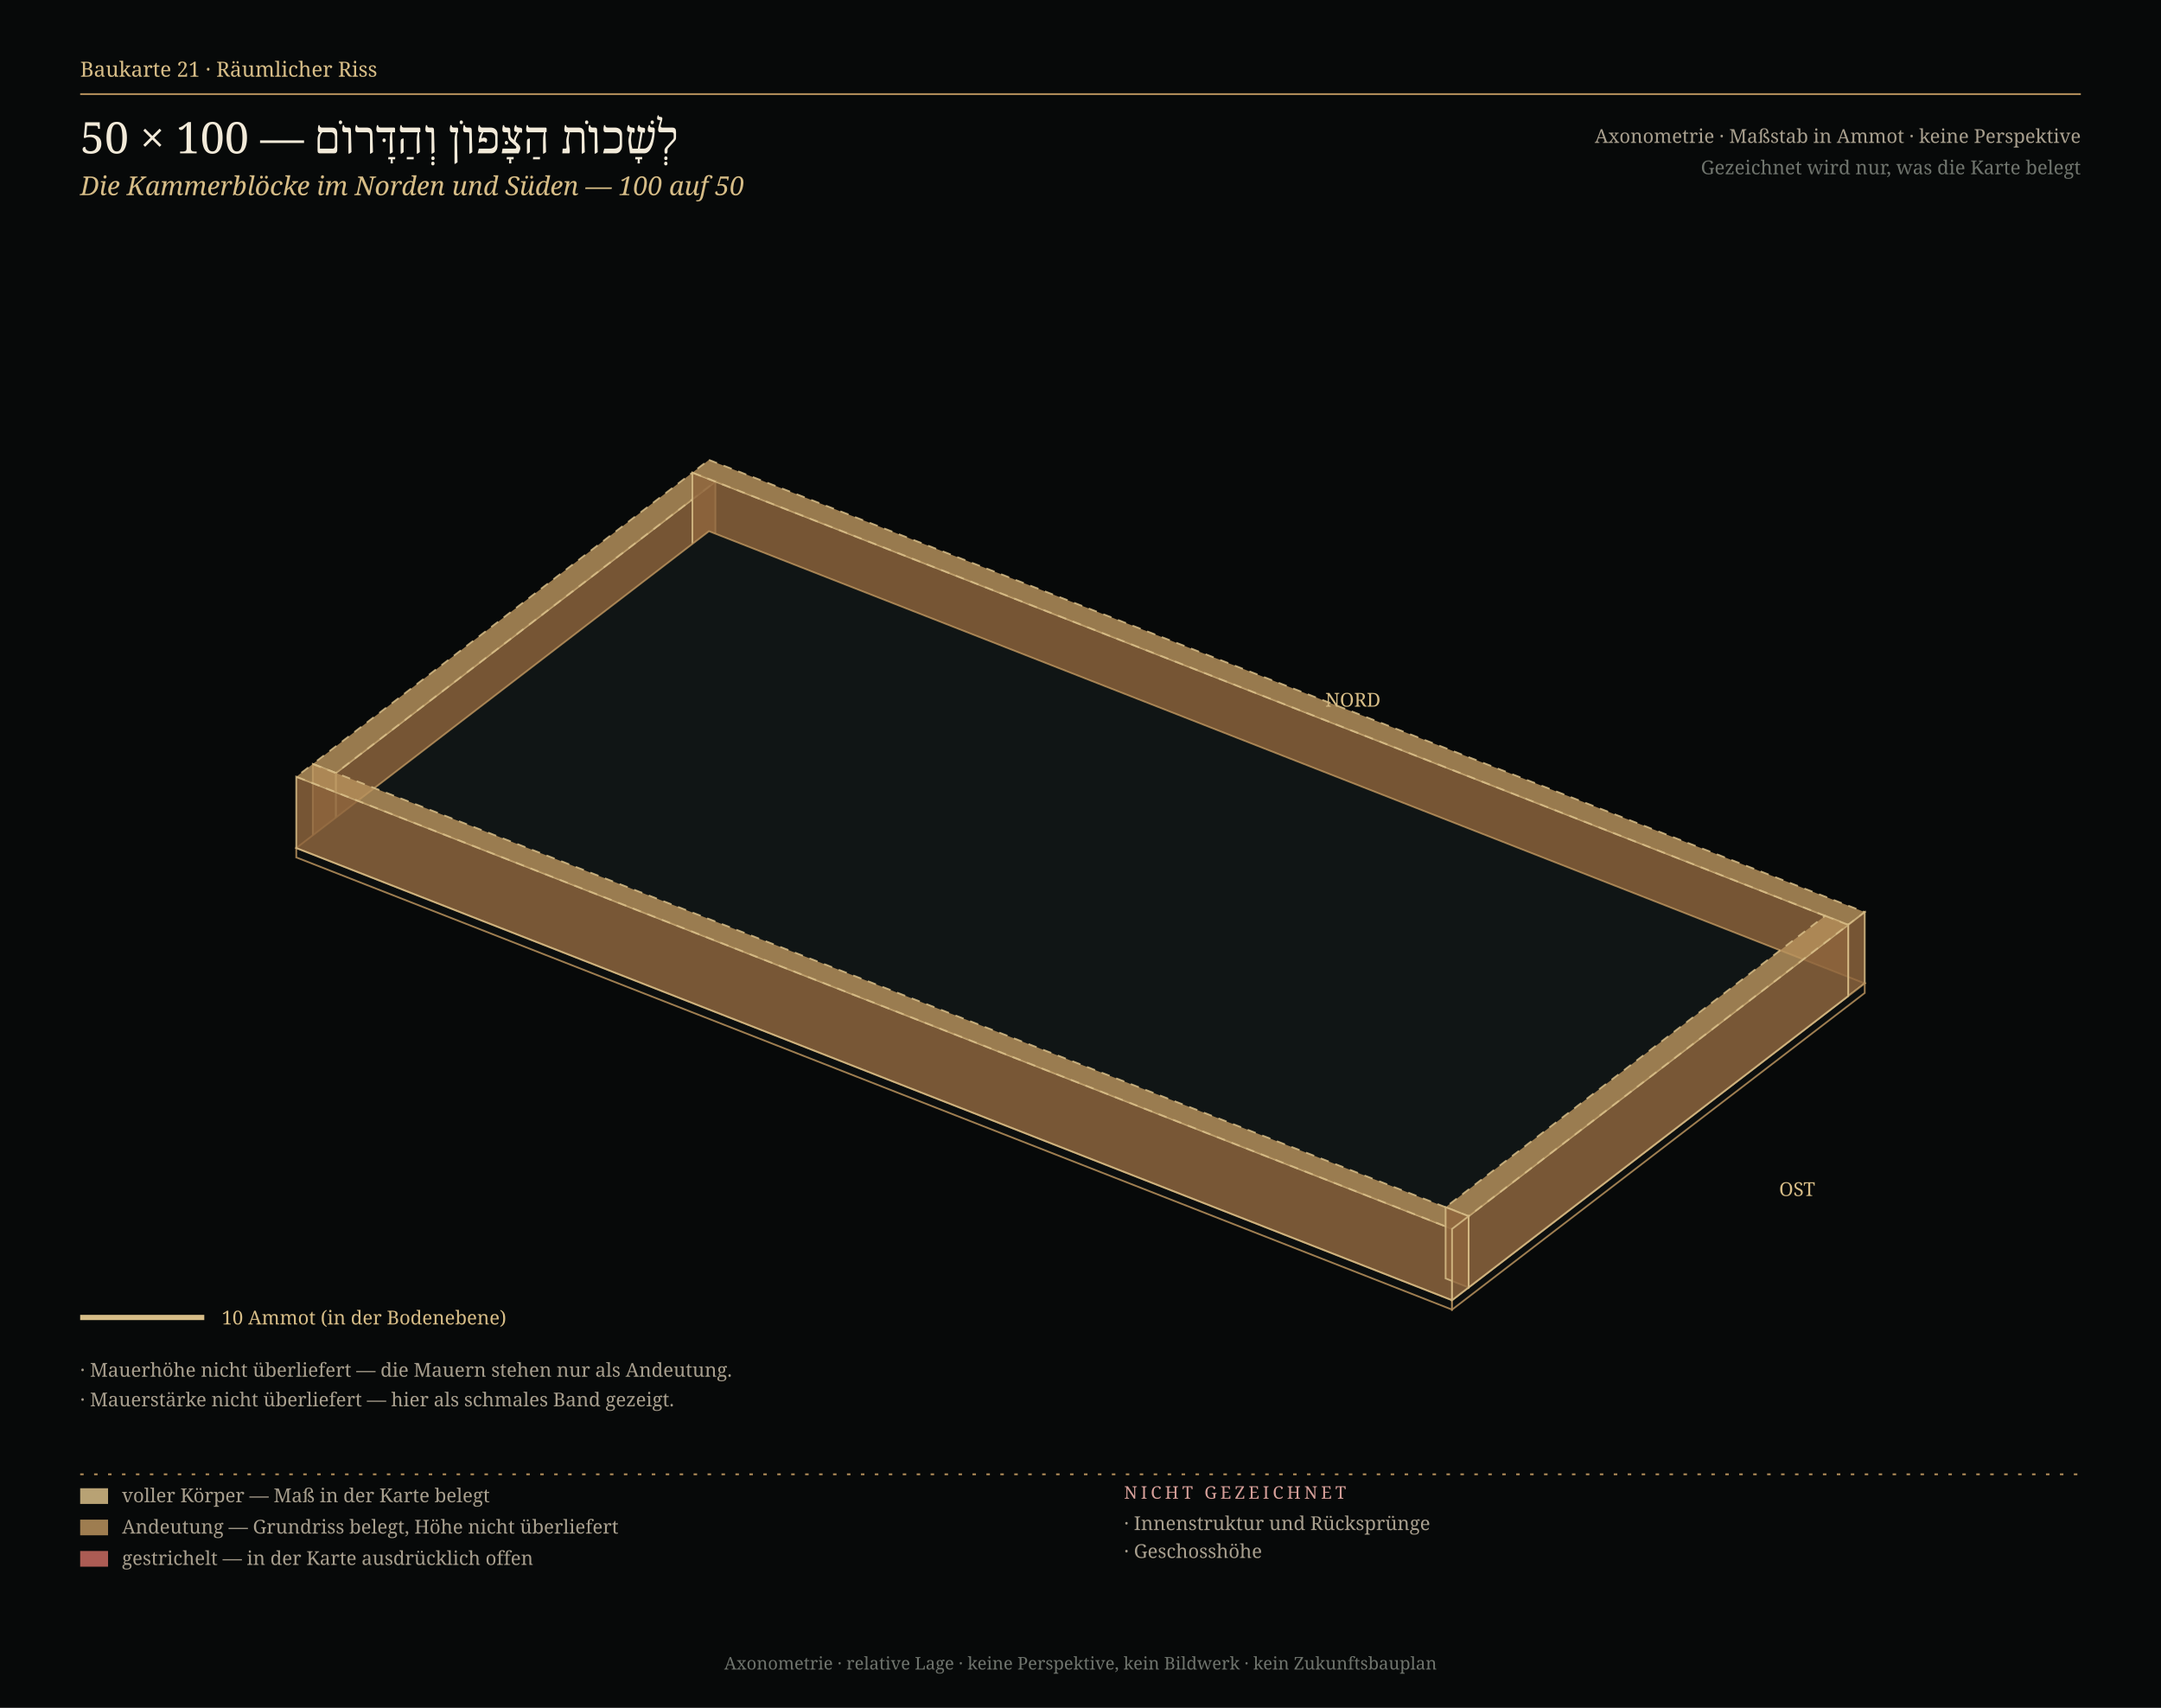
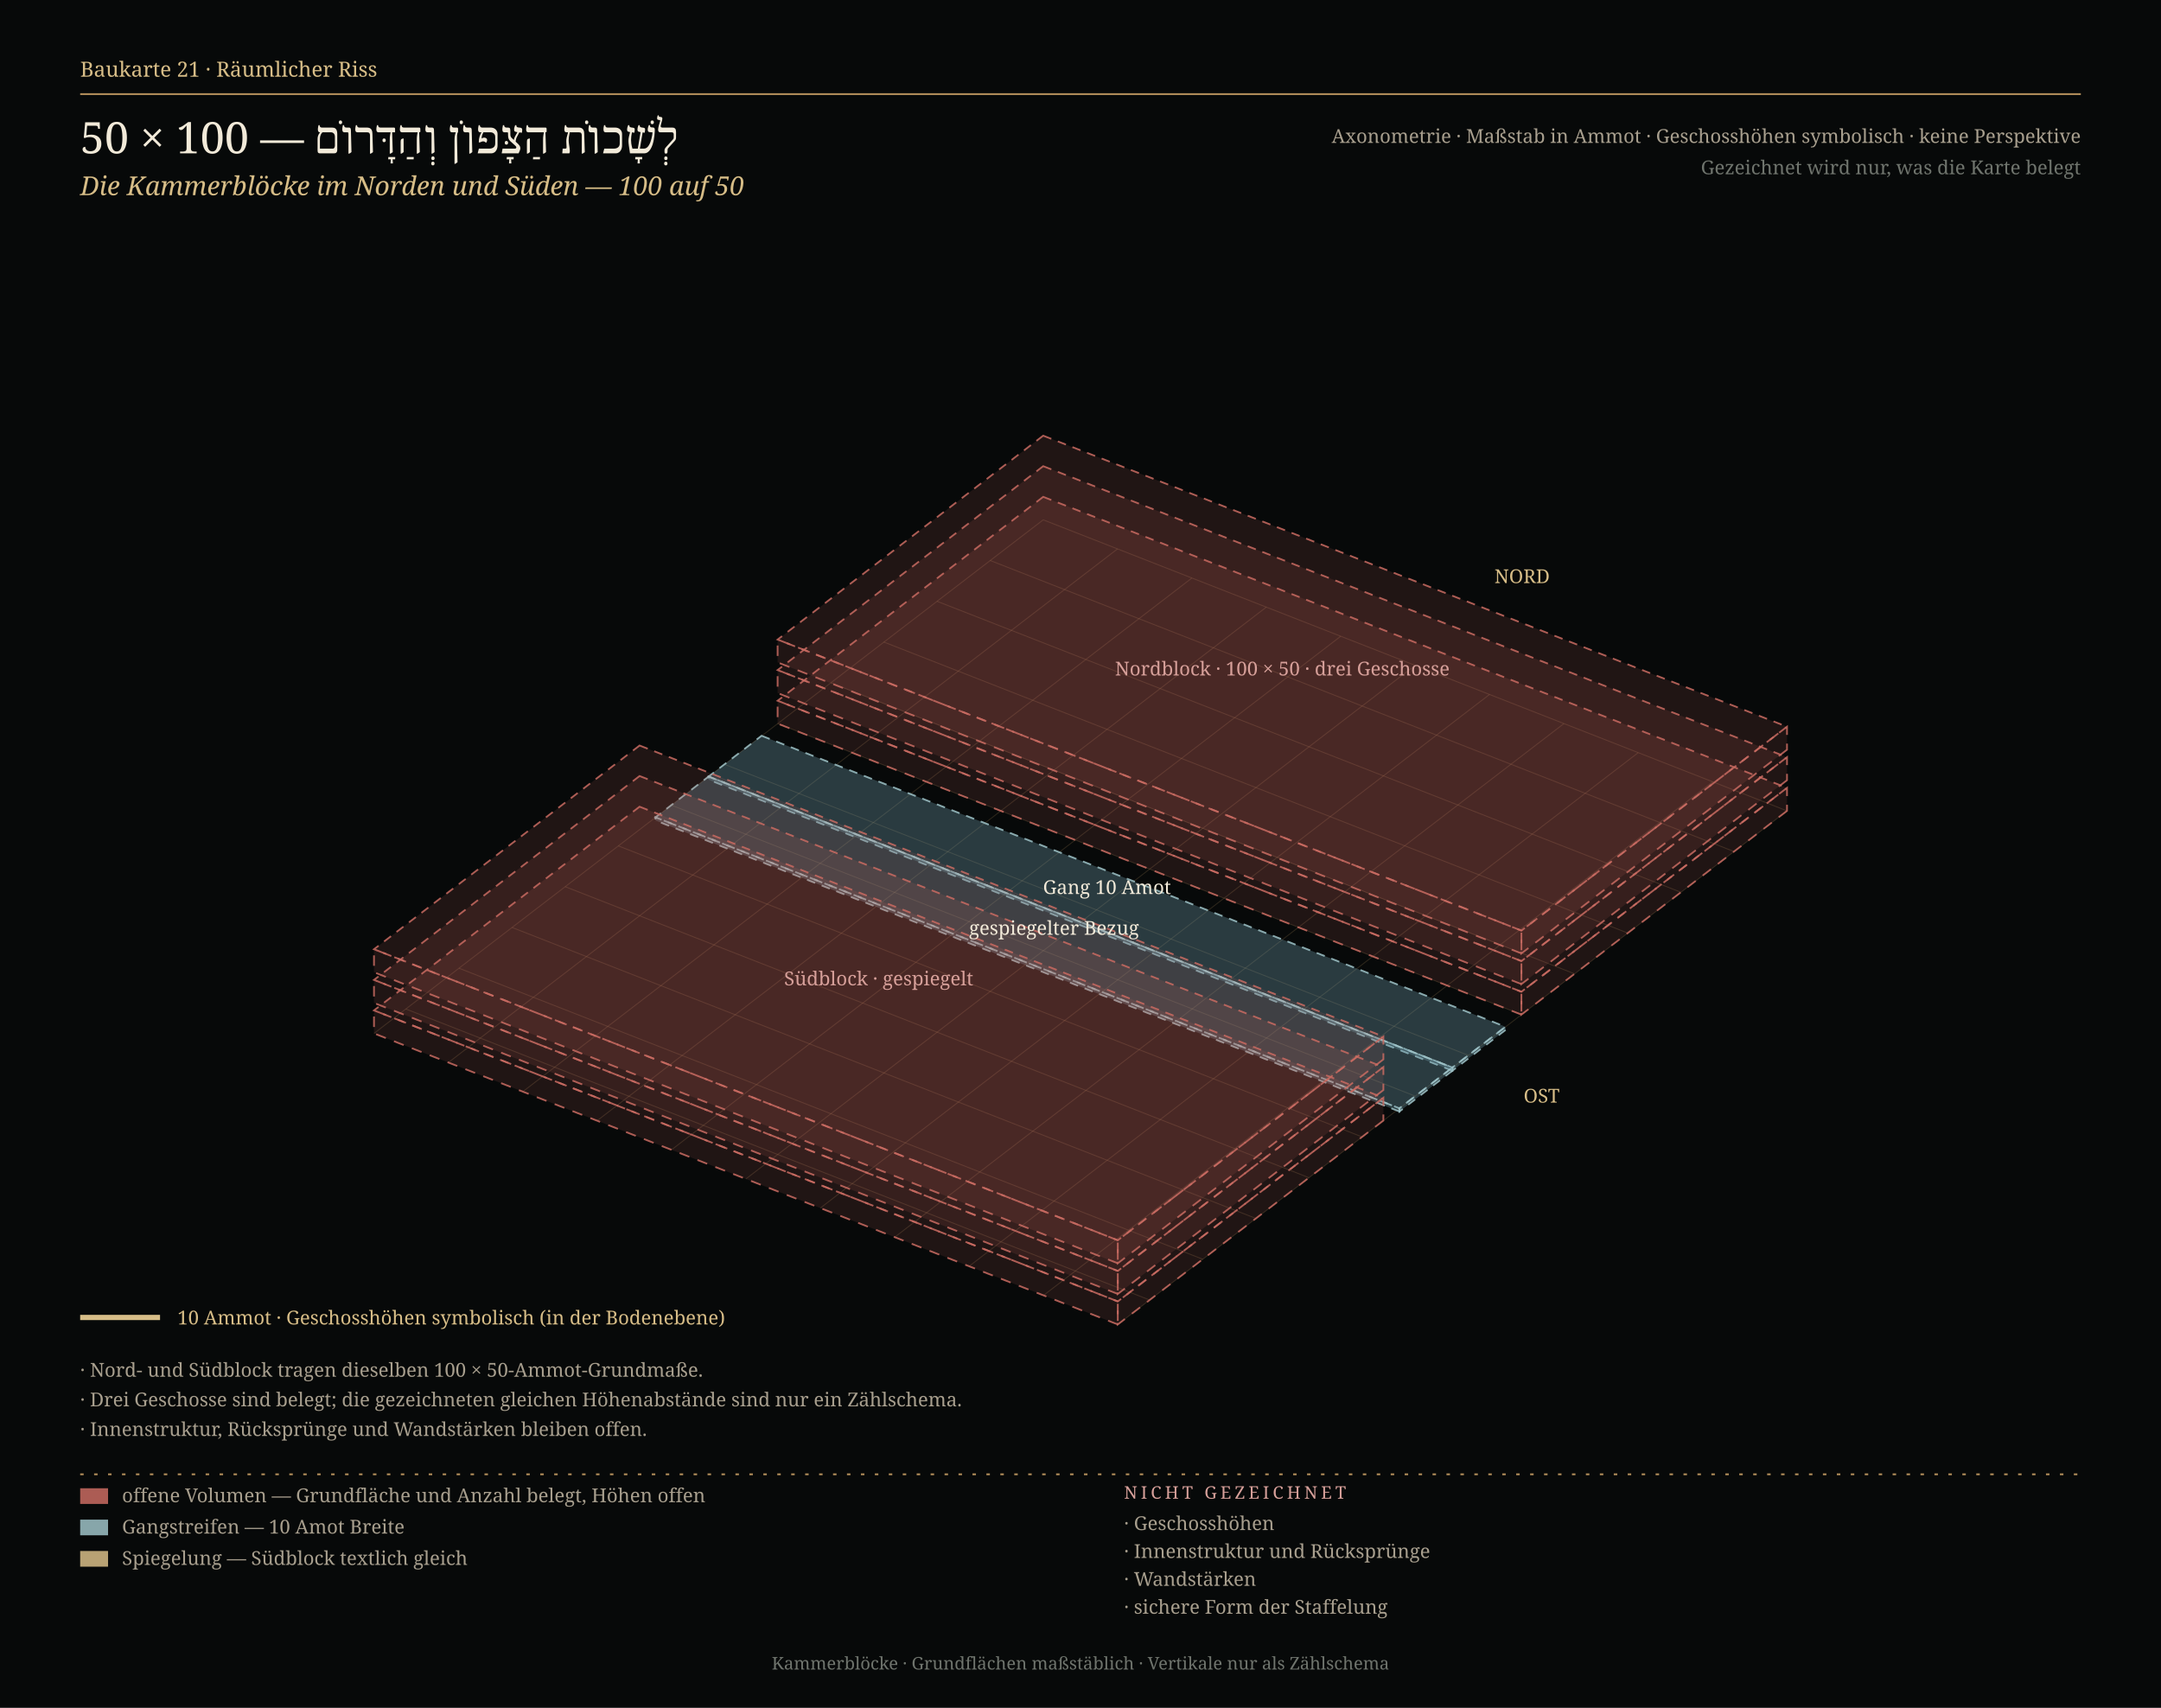
<svg xmlns="http://www.w3.org/2000/svg" viewBox="0 0 1240 980" width="100%" role="img" aria-labelledby="riss-t riss-d">
  <defs>
    <pattern id="rHatch" width="7" height="7" patternUnits="userSpaceOnUse" patternTransform="rotate(45)">
      <line x1="0" y1="0" x2="0" y2="7" stroke="#C96B62" stroke-width="1.5" opacity=".6" />
    </pattern>
    <pattern id="rHatchQ" width="8" height="8" patternUnits="userSpaceOnUse" patternTransform="rotate(45)">
      <line x1="0" y1="0" x2="0" y2="8" stroke="#6E9EAA" stroke-width="1.2" opacity=".55" />
    </pattern>
    <linearGradient id="rWall" x1="0" y1="0" x2="0" y2="1">
      <stop offset="0" stop-color="#D7BD87" />
      <stop offset="1" stop-color="#8F653D" />
    </linearGradient>
  </defs>
  <rect x="0.0" y="0.0" width="1240.0" height="980.0" fill="#070909" />
  <text x="46.0" y="44.0" fill="#D7BD87" font-family="EB Garamond, Georgia, serif" font-size="12">Baukarte 21 · Räumlicher Riss</text>
  <line x1="46.0" y1="54.0" x2="1194.0" y2="54.0" stroke="#B8925D" stroke-width="1" />
  <text x="46.0" y="88.0" fill="#F2EAD9" font-family="Frank Ruhl Libre, Noto Serif Hebrew, serif" font-size="25">לְשָׁכוֹת הַצָּפוֹן וְהַדָּרוֹם — 100 × 50</text>
  <text x="46.0" y="112.0" fill="#D7BD87" font-family="Cormorant Garamond, Georgia, serif" font-size="15" font-style="italic">Die Kammerblöcke im Norden und Süden — 100 auf 50</text>
-   <text x="1194.0" y="82.0" fill="#A89F8E" font-family="EB Garamond, Georgia, serif" font-size="11" text-anchor="end">Axonometrie · Maßstab in Ammot · keine Perspektive</text>
+   <text x="1194.0" y="82.0" fill="#A89F8E" font-family="EB Garamond, Georgia, serif" font-size="11" text-anchor="end">Axonometrie · Maßstab in Ammot · Geschosshöhen symbolisch · keine Perspektive</text>
  <text x="1194.0" y="100.0" fill="#6F746D" font-family="EB Garamond, Georgia, serif" font-size="11" text-anchor="end">Gezeichnet wird nur, was die Karte belegt</text>
-   <line x1="406.8" y1="304.8" x2="170.0" y2="486.6" stroke="#B8925D" stroke-width=".5" opacity=".22" />
-   <line x1="473.1" y1="330.8" x2="236.3" y2="512.5" stroke="#B8925D" stroke-width=".5" opacity=".22" />
-   <line x1="539.4" y1="356.7" x2="302.6" y2="538.5" stroke="#B8925D" stroke-width=".5" opacity=".22" />
-   <line x1="605.7" y1="382.7" x2="369.0" y2="564.4" stroke="#B8925D" stroke-width=".5" opacity=".22" />
-   <line x1="672.1" y1="408.6" x2="435.3" y2="590.4" stroke="#B8925D" stroke-width=".5" opacity=".22" />
-   <line x1="738.4" y1="434.6" x2="501.6" y2="616.3" stroke="#B8925D" stroke-width=".5" opacity=".22" />
-   <line x1="804.7" y1="460.5" x2="567.9" y2="642.3" stroke="#B8925D" stroke-width=".5" opacity=".22" />
-   <line x1="871.0" y1="486.5" x2="634.3" y2="668.2" stroke="#B8925D" stroke-width=".5" opacity=".22" />
-   <line x1="937.4" y1="512.4" x2="700.6" y2="694.2" stroke="#B8925D" stroke-width=".5" opacity=".22" />
-   <line x1="1003.7" y1="538.4" x2="766.9" y2="720.1" stroke="#B8925D" stroke-width=".5" opacity=".22" />
-   <line x1="1070.0" y1="564.3" x2="833.2" y2="746.1" stroke="#B8925D" stroke-width=".5" opacity=".22" />
-   <line x1="406.8" y1="304.8" x2="1070.0" y2="564.3" stroke="#B8925D" stroke-width=".5" opacity=".22" />
-   <line x1="359.4" y1="341.2" x2="1022.6" y2="600.7" stroke="#B8925D" stroke-width=".5" opacity=".22" />
-   <line x1="312.1" y1="377.5" x2="975.3" y2="637.0" stroke="#B8925D" stroke-width=".5" opacity=".22" />
-   <line x1="264.7" y1="413.9" x2="927.9" y2="673.4" stroke="#B8925D" stroke-width=".5" opacity=".22" />
-   <line x1="217.4" y1="450.2" x2="880.6" y2="709.7" stroke="#B8925D" stroke-width=".5" opacity=".22" />
-   <line x1="170.0" y1="486.6" x2="833.2" y2="746.1" stroke="#B8925D" stroke-width=".5" opacity=".22" />
-   <polygon points="410.5,317.3 192.7,484.5 192.7,443.6 410.5,276.4" fill="#8F653D" fill-opacity="0.82" stroke="#D7BD87" stroke-width="1" stroke-opacity=".85" />
-   <polygon points="397.3,271.2 410.5,276.4 192.7,443.6 179.5,438.4" fill="#B8925D" fill-opacity="0.82" stroke="#D7BD87" stroke-width="1" stroke-dasharray="5 4" stroke-opacity=".85" />
-   <polygon points="1060.5,571.6 397.3,312.1 397.3,271.2 1060.5,530.7" fill="#8F653D" fill-opacity="0.82" stroke="#D7BD87" stroke-width="1" stroke-opacity=".85" />
-   <polygon points="406.8,263.9 1070.0,523.4 1060.5,530.7 397.3,271.2" fill="#B8925D" fill-opacity="0.82" stroke="#D7BD87" stroke-width="1" stroke-dasharray="5 4" stroke-opacity=".85" />
-   <polygon points="192.7,484.5 179.5,479.3 179.5,438.4 192.7,443.6" fill="#8F653D" fill-opacity="0.82" stroke="#D7BD87" stroke-width="1" stroke-opacity=".85" />
-   <polygon points="406.8,304.8 1070.0,564.3 833.2,746.1 170.0,486.6" fill="#101515" fill-opacity="1" stroke="#B8925D" stroke-width="1" stroke-opacity=".85" />
-   <polygon points="1070.0,564.3 1060.5,571.6 1060.5,530.7 1070.0,523.4" fill="#8F653D" fill-opacity="0.82" stroke="#D7BD87" stroke-width="1" stroke-opacity=".85" />
-   <polygon points="833.2,751.5 170.0,492.0 170.0,486.6 833.2,746.1" fill="#0B0E0E" fill-opacity="1" stroke="#B8925D" stroke-width="1" stroke-opacity=".85" />
-   <polygon points="833.2,746.1 170.0,486.6 170.0,445.7 833.2,705.2" fill="#8F653D" fill-opacity="0.82" stroke="#D7BD87" stroke-width="1" stroke-opacity=".85" />
-   <polygon points="179.5,438.4 842.7,697.9 833.2,705.2 170.0,445.7" fill="#B8925D" fill-opacity="0.82" stroke="#D7BD87" stroke-width="1" stroke-dasharray="5 4" stroke-opacity=".85" />
-   <polygon points="1070.0,569.8 833.2,751.5 833.2,746.1 1070.0,564.3" fill="#0B0E0E" fill-opacity="1" stroke="#B8925D" stroke-width="1" stroke-opacity=".85" />
-   <polygon points="1060.5,571.6 842.7,738.8 842.7,697.9 1060.5,530.7" fill="#8F653D" fill-opacity="0.82" stroke="#D7BD87" stroke-width="1" stroke-opacity=".85" />
-   <polygon points="1047.3,525.5 1060.5,530.7 842.7,697.9 829.5,692.7" fill="#B8925D" fill-opacity="0.82" stroke="#D7BD87" stroke-width="1" stroke-dasharray="5 4" stroke-opacity=".85" />
-   <polygon points="842.7,738.8 829.5,733.6 829.5,692.7 842.7,697.9" fill="#8F653D" fill-opacity="0.82" stroke="#D7BD87" stroke-width="1" stroke-opacity=".85" />
-   <polygon points="842.7,738.8 833.2,746.1 833.2,705.2 842.7,697.9" fill="#8F653D" fill-opacity="0.82" stroke="#D7BD87" stroke-width="1" stroke-opacity=".85" />
-   <text x="776.3" y="405.5" fill="#D7BD87" font-family="Cormorant Garamond, Georgia, serif" font-size="11" text-anchor="middle">NORD</text>
-   <text x="1031.2" y="686.3" fill="#D7BD87" font-family="Cormorant Garamond, Georgia, serif" font-size="11" text-anchor="middle">OST</text>
-   <text x="46.0" y="790.0" fill="#A89F8E" font-family="EB Garamond, Georgia, serif" font-size="11">· Mauerhöhe nicht überliefert — die Mauern stehen nur als Andeutung.</text>
-   <text x="46.0" y="807.0" fill="#A89F8E" font-family="EB Garamond, Georgia, serif" font-size="11">· Mauerstärke nicht überliefert — hier als schmales Band gezeigt.</text>
-   <line x1="46" y1="756" x2="117.22" y2="756" stroke="#D7BD87" stroke-width="3" />
-   <text x="127.2" y="760.0" fill="#D7BD87" font-family="EB Garamond, Georgia, serif" font-size="11">10 Ammot (in der Bodenebene)</text>
+   <line x1="598.6" y1="298.3" x2="214.6" y2="593.0" stroke="#B8925D" stroke-width=".5" opacity=".22" />
+   <line x1="641.2" y1="315.0" x2="257.3" y2="609.7" stroke="#B8925D" stroke-width=".5" opacity=".22" />
+   <line x1="683.9" y1="331.7" x2="300.0" y2="626.4" stroke="#B8925D" stroke-width=".5" opacity=".22" />
+   <line x1="726.6" y1="348.4" x2="342.6" y2="643.1" stroke="#B8925D" stroke-width=".5" opacity=".22" />
+   <line x1="769.3" y1="365.1" x2="385.3" y2="659.8" stroke="#B8925D" stroke-width=".5" opacity=".22" />
+   <line x1="812.0" y1="381.8" x2="428.0" y2="676.5" stroke="#B8925D" stroke-width=".5" opacity=".22" />
+   <line x1="854.7" y1="398.5" x2="470.7" y2="693.2" stroke="#B8925D" stroke-width=".5" opacity=".22" />
+   <line x1="897.4" y1="415.2" x2="513.4" y2="709.9" stroke="#B8925D" stroke-width=".5" opacity=".22" />
+   <line x1="940.0" y1="431.9" x2="556.1" y2="726.6" stroke="#B8925D" stroke-width=".5" opacity=".22" />
+   <line x1="982.7" y1="448.6" x2="598.8" y2="743.3" stroke="#B8925D" stroke-width=".5" opacity=".22" />
+   <line x1="1025.4" y1="465.3" x2="641.4" y2="760.0" stroke="#B8925D" stroke-width=".5" opacity=".22" />
+   <line x1="598.6" y1="298.3" x2="1025.4" y2="465.3" stroke="#B8925D" stroke-width=".5" opacity=".22" />
+   <line x1="568.1" y1="321.6" x2="994.9" y2="488.6" stroke="#B8925D" stroke-width=".5" opacity=".22" />
+   <line x1="537.6" y1="345.0" x2="964.5" y2="512.0" stroke="#B8925D" stroke-width=".5" opacity=".22" />
+   <line x1="507.1" y1="368.4" x2="934.0" y2="535.4" stroke="#B8925D" stroke-width=".5" opacity=".22" />
+   <line x1="476.7" y1="391.8" x2="903.5" y2="558.8" stroke="#B8925D" stroke-width=".5" opacity=".22" />
+   <line x1="446.2" y1="415.2" x2="873.0" y2="582.2" stroke="#B8925D" stroke-width=".5" opacity=".22" />
+   <line x1="415.7" y1="438.6" x2="842.6" y2="605.6" stroke="#B8925D" stroke-width=".5" opacity=".22" />
+   <line x1="385.2" y1="462.0" x2="812.1" y2="629.0" stroke="#B8925D" stroke-width=".5" opacity=".22" />
+   <line x1="354.8" y1="485.4" x2="781.6" y2="652.4" stroke="#B8925D" stroke-width=".5" opacity=".22" />
+   <line x1="324.3" y1="508.8" x2="751.1" y2="675.8" stroke="#B8925D" stroke-width=".5" opacity=".22" />
+   <line x1="293.8" y1="532.2" x2="720.7" y2="699.2" stroke="#B8925D" stroke-width=".5" opacity=".22" />
+   <line x1="263.4" y1="555.6" x2="690.2" y2="722.6" stroke="#B8925D" stroke-width=".5" opacity=".22" />
+   <line x1="232.9" y1="579.0" x2="659.7" y2="746.0" stroke="#B8925D" stroke-width=".5" opacity=".22" />
+   <polygon points="598.6,285.1 1025.4,452.1 873.0,569.1 446.2,402.1" fill="#C96B62" fill-opacity="0.13" stroke="#C96B62" stroke-width="1" stroke-dasharray="5 4" stroke-opacity=".85" />
+   <polygon points="598.6,267.5 1025.4,434.5 873.0,551.5 446.2,384.5" fill="#C96B62" fill-opacity="0.13" stroke="#C96B62" stroke-width="1" stroke-dasharray="5 4" stroke-opacity=".85" />
+   <polygon points="598.6,250.0 1025.4,417.0 873.0,534.0 446.2,367.0" fill="#C96B62" fill-opacity="0.13" stroke="#C96B62" stroke-width="1" stroke-dasharray="5 4" stroke-opacity=".85" />
+   <polygon points="873.0,582.2 446.2,415.2 446.2,402.1 873.0,569.1" fill="#C96B62" fill-opacity="0.13" stroke="#C96B62" stroke-width="1" stroke-dasharray="6 5" stroke-opacity=".85" />
+   <polygon points="873.0,564.7 446.2,397.7 446.2,384.5 873.0,551.5" fill="#C96B62" fill-opacity="0.13" stroke="#C96B62" stroke-width="1" stroke-dasharray="6 5" stroke-opacity=".85" />
+   <polygon points="873.0,547.1 446.2,380.1 446.2,367.0 873.0,534.0" fill="#C96B62" fill-opacity="0.13" stroke="#C96B62" stroke-width="1" stroke-dasharray="6 5" stroke-opacity=".85" />
+   <polygon points="437.0,422.2 863.9,589.2 833.4,612.6 406.6,445.6" fill="#6E9EAA" fill-opacity="0.34" stroke="#9EC2C7" stroke-width="1" stroke-dasharray="5 4" stroke-opacity=".85" />
+   <polygon points="1025.4,465.3 873.0,582.2 873.0,569.1 1025.4,452.1" fill="#C96B62" fill-opacity="0.13" stroke="#C96B62" stroke-width="1" stroke-dasharray="6 5" stroke-opacity=".85" />
+   <polygon points="833.4,614.4 406.6,447.4 406.6,445.6 833.4,612.6" fill="#6E9EAA" fill-opacity="0.34" stroke="#9EC2C7" stroke-width="1" stroke-dasharray="5 4" stroke-opacity=".85" />
+   <polygon points="1025.4,447.7 873.0,564.7 873.0,551.5 1025.4,434.5" fill="#C96B62" fill-opacity="0.13" stroke="#C96B62" stroke-width="1" stroke-dasharray="6 5" stroke-opacity=".85" />
+   <polygon points="406.6,445.6 833.4,612.6 803.0,636.0 376.1,469.0" fill="#6E9EAA" fill-opacity="0.34" stroke="#9EC2C7" stroke-width="1" stroke-dasharray="5 4" stroke-opacity=".85" />
+   <polygon points="1025.4,430.2 873.0,547.1 873.0,534.0 1025.4,417.0" fill="#C96B62" fill-opacity="0.13" stroke="#C96B62" stroke-width="1" stroke-dasharray="6 5" stroke-opacity=".85" />
+   <polygon points="803.0,637.8 376.1,470.8 376.1,469.0 803.0,636.0" fill="#6E9EAA" fill-opacity="0.34" stroke="#9EC2C7" stroke-width="1" stroke-dasharray="5 4" stroke-opacity=".85" />
+   <polygon points="863.9,591.0 833.4,614.4 833.4,612.6 863.9,589.2" fill="#6E9EAA" fill-opacity="0.34" stroke="#9EC2C7" stroke-width="1" stroke-dasharray="5 4" stroke-opacity=".85" />
+   <polygon points="367.0,462.9 793.8,629.9 641.4,746.8 214.6,579.8" fill="#C96B62" fill-opacity="0.13" stroke="#C96B62" stroke-width="1" stroke-dasharray="5 4" stroke-opacity=".85" />
+   <polygon points="833.4,614.4 803.0,637.8 803.0,636.0 833.4,612.6" fill="#6E9EAA" fill-opacity="0.34" stroke="#9EC2C7" stroke-width="1" stroke-dasharray="5 4" stroke-opacity=".85" />
+   <polygon points="367.0,445.3 793.8,612.3 641.4,729.3 214.6,562.3" fill="#C96B62" fill-opacity="0.13" stroke="#C96B62" stroke-width="1" stroke-dasharray="5 4" stroke-opacity=".85" />
+   <polygon points="367.0,427.8 793.8,594.8 641.4,711.7 214.6,544.7" fill="#C96B62" fill-opacity="0.13" stroke="#C96B62" stroke-width="1" stroke-dasharray="5 4" stroke-opacity=".85" />
+   <polygon points="641.4,760.0 214.6,593.0 214.6,579.8 641.4,746.8" fill="#C96B62" fill-opacity="0.13" stroke="#C96B62" stroke-width="1" stroke-dasharray="6 5" stroke-opacity=".85" />
+   <polygon points="641.4,742.5 214.6,575.5 214.6,562.3 641.4,729.3" fill="#C96B62" fill-opacity="0.13" stroke="#C96B62" stroke-width="1" stroke-dasharray="6 5" stroke-opacity=".85" />
+   <polygon points="641.4,724.9 214.6,557.9 214.6,544.7 641.4,711.7" fill="#C96B62" fill-opacity="0.13" stroke="#C96B62" stroke-width="1" stroke-dasharray="6 5" stroke-opacity=".85" />
+   <polygon points="793.8,643.0 641.4,760.0 641.4,746.8 793.8,629.9" fill="#C96B62" fill-opacity="0.13" stroke="#C96B62" stroke-width="1" stroke-dasharray="6 5" stroke-opacity=".85" />
+   <polygon points="793.8,625.5 641.4,742.5 641.4,729.3 793.8,612.3" fill="#C96B62" fill-opacity="0.13" stroke="#C96B62" stroke-width="1" stroke-dasharray="6 5" stroke-opacity=".85" />
+   <polygon points="793.8,607.9 641.4,724.9 641.4,711.7 793.8,594.8" fill="#C96B62" fill-opacity="0.13" stroke="#C96B62" stroke-width="1" stroke-dasharray="6 5" stroke-opacity=".85" />
+   <text x="735.8" y="387.6" fill="#D7A09A" font-family="EB Garamond, Georgia, serif" font-size="11" text-anchor="middle">Nordblock · 100 × 50 · drei Geschosse</text>
+   <text x="504.2" y="565.4" fill="#D7A09A" font-family="EB Garamond, Georgia, serif" font-size="11" text-anchor="middle">Südblock · gespiegelt</text>
+   <text x="635.2" y="513.0" fill="#F2EAD9" font-family="EB Garamond, Georgia, serif" font-size="11" text-anchor="middle">Gang 10 Amot</text>
+   <text x="604.8" y="536.4" fill="#F2EAD9" font-family="EB Garamond, Georgia, serif" font-size="11" text-anchor="middle">gespiegelter Bezug</text>
+   <text x="873.4" y="334.6" fill="#D7BD87" font-family="Cormorant Garamond, Georgia, serif" font-size="11" text-anchor="middle">NORD</text>
+   <text x="884.6" y="632.7" fill="#D7BD87" font-family="Cormorant Garamond, Georgia, serif" font-size="11" text-anchor="middle">OST</text>
+   <text x="46.0" y="790.0" fill="#A89F8E" font-family="EB Garamond, Georgia, serif" font-size="11">· Nord- und Südblock tragen dieselben 100 × 50-Ammot-Grundmaße.</text>
+   <text x="46.0" y="807.0" fill="#A89F8E" font-family="EB Garamond, Georgia, serif" font-size="11">· Drei Geschosse sind belegt; die gezeichneten gleichen Höhenabstände sind nur ein Zählschema.</text>
+   <text x="46.0" y="824.0" fill="#A89F8E" font-family="EB Garamond, Georgia, serif" font-size="11">· Innenstruktur, Rücksprünge und Wandstärken bleiben offen.</text>
+   <line x1="46" y1="756" x2="91.835" y2="756" stroke="#D7BD87" stroke-width="3" />
+   <text x="101.8" y="760.0" fill="#D7BD87" font-family="EB Garamond, Georgia, serif" font-size="11">10 Ammot · Geschosshöhen symbolisch (in der Bodenebene)</text>
  <line x1="46.0" y1="846.0" x2="1194.0" y2="846.0" stroke="#B8925D" stroke-width="1" stroke-dasharray="2 6" />
-   <rect x="46.0" y="854.0" width="16.0" height="9.0" fill="#D7BD87" opacity=".85" />
-   <text x="70.0" y="862.0" fill="#A89F8E" font-family="EB Garamond, Georgia, serif" font-size="11">voller Körper — Maß in der Karte belegt</text>
-   <rect x="46.0" y="872.0" width="16.0" height="9.0" fill="#B8925D" opacity=".85" />
-   <text x="70.0" y="880.0" fill="#A89F8E" font-family="EB Garamond, Georgia, serif" font-size="11">Andeutung — Grundriss belegt, Höhe nicht überliefert</text>
-   <rect x="46.0" y="890.0" width="16.0" height="9.0" fill="#C96B62" opacity=".85" />
-   <text x="70.0" y="898.0" fill="#A89F8E" font-family="EB Garamond, Georgia, serif" font-size="11">gestrichelt — in der Karte ausdrücklich offen</text>
+   <rect x="46.0" y="854.0" width="16.0" height="9.0" fill="#C96B62" opacity=".85" />
+   <text x="70.0" y="862.0" fill="#A89F8E" font-family="EB Garamond, Georgia, serif" font-size="11">offene Volumen — Grundfläche und Anzahl belegt, Höhen offen</text>
+   <rect x="46.0" y="872.0" width="16.0" height="9.0" fill="#9EC2C7" opacity=".85" />
+   <text x="70.0" y="880.0" fill="#A89F8E" font-family="EB Garamond, Georgia, serif" font-size="11">Gangstreifen — 10 Amot Breite</text>
+   <rect x="46.0" y="890.0" width="16.0" height="9.0" fill="#D7BD87" opacity=".85" />
+   <text x="70.0" y="898.0" fill="#A89F8E" font-family="EB Garamond, Georgia, serif" font-size="11">Spiegelung — Südblock textlich gleich</text>
  <text x="645.0" y="860.0" fill="#D7A09A" font-family="EB Garamond, Georgia, serif" font-size="10" letter-spacing="2">NICHT GEZEICHNET</text>
-   <text x="645.0" y="878.0" fill="#A89F8E" font-family="EB Garamond, Georgia, serif" font-size="11">· Innenstruktur und Rücksprünge</text>
-   <text x="645.0" y="894.0" fill="#A89F8E" font-family="EB Garamond, Georgia, serif" font-size="11">· Geschosshöhe</text>
-   <text x="620.0" y="958.0" fill="#6F746D" font-family="EB Garamond, Georgia, serif" font-size="10" text-anchor="middle">Axonometrie · relative Lage · keine Perspektive, kein Bildwerk · kein Zukunftsbauplan</text>
+   <text x="645.0" y="878.0" fill="#A89F8E" font-family="EB Garamond, Georgia, serif" font-size="11">· Geschosshöhen</text>
+   <text x="645.0" y="894.0" fill="#A89F8E" font-family="EB Garamond, Georgia, serif" font-size="11">· Innenstruktur und Rücksprünge</text>
+   <text x="645.0" y="910.0" fill="#A89F8E" font-family="EB Garamond, Georgia, serif" font-size="11">· Wandstärken</text>
+   <text x="645.0" y="926.0" fill="#A89F8E" font-family="EB Garamond, Georgia, serif" font-size="11">· sichere Form der Staffelung</text>
+   <text x="620.0" y="958.0" fill="#6F746D" font-family="EB Garamond, Georgia, serif" font-size="10" text-anchor="middle">Kammerblöcke · Grundflächen maßstäblich · Vertikale nur als Zählschema</text>
</svg>
